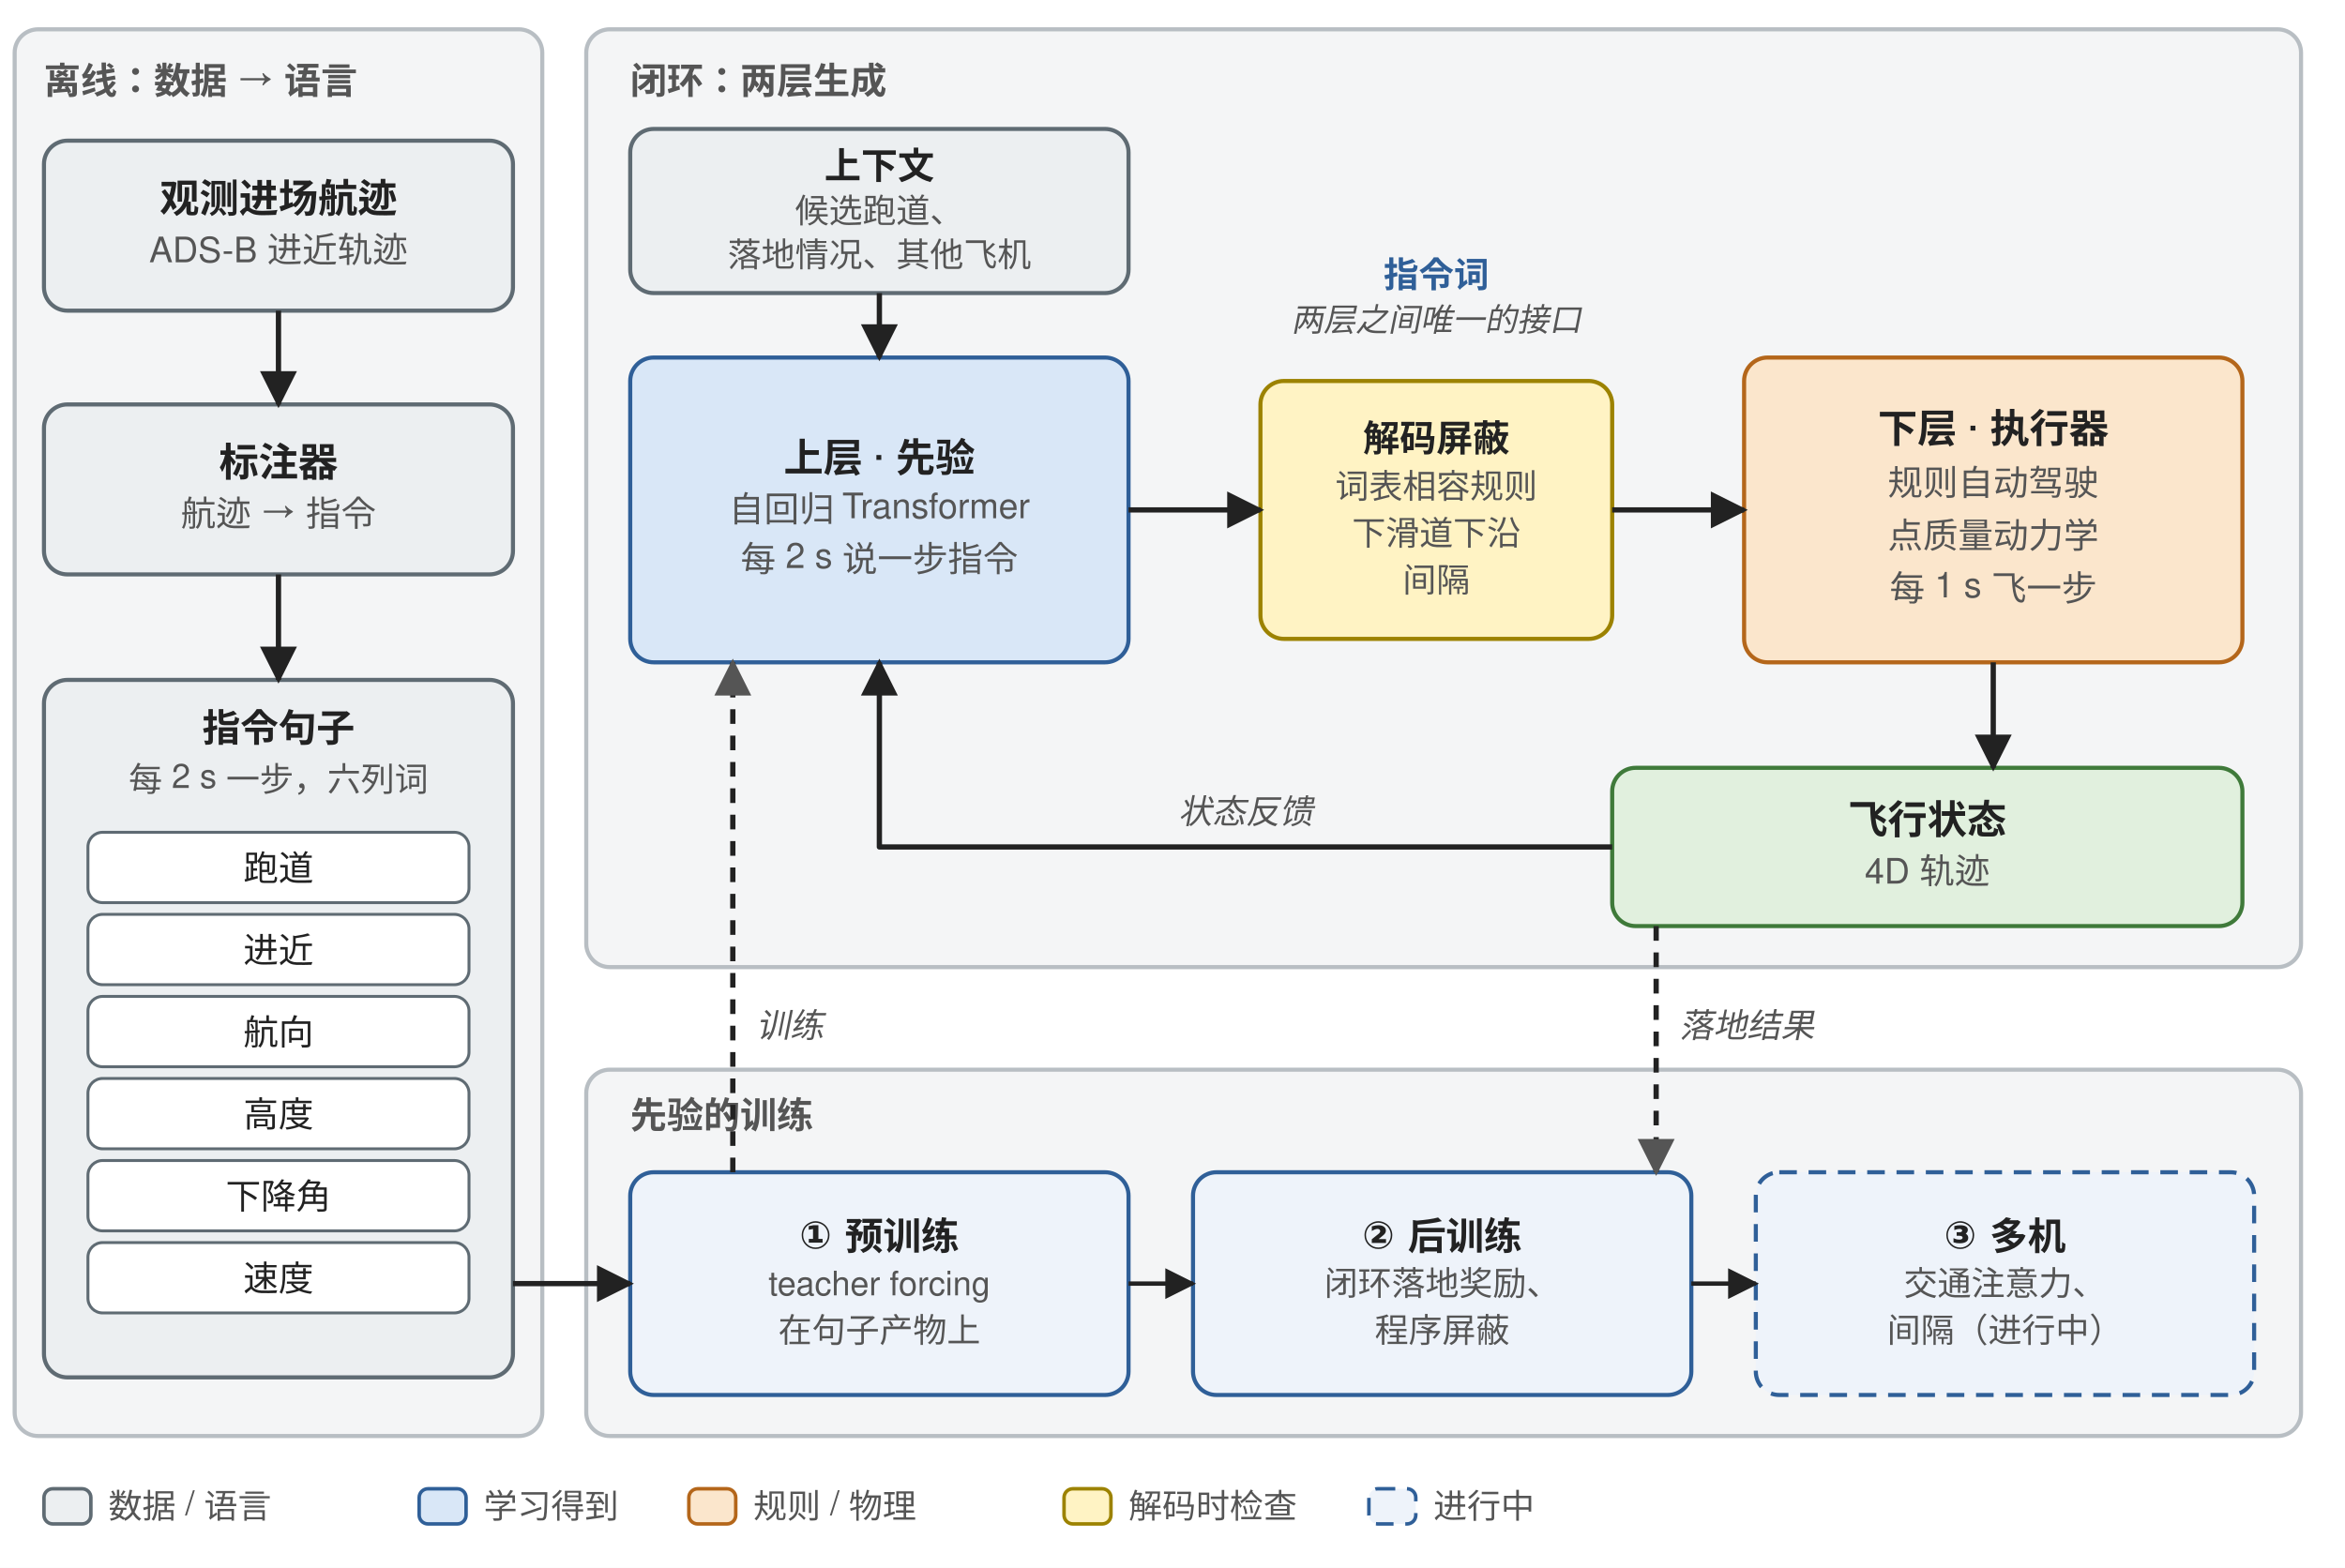
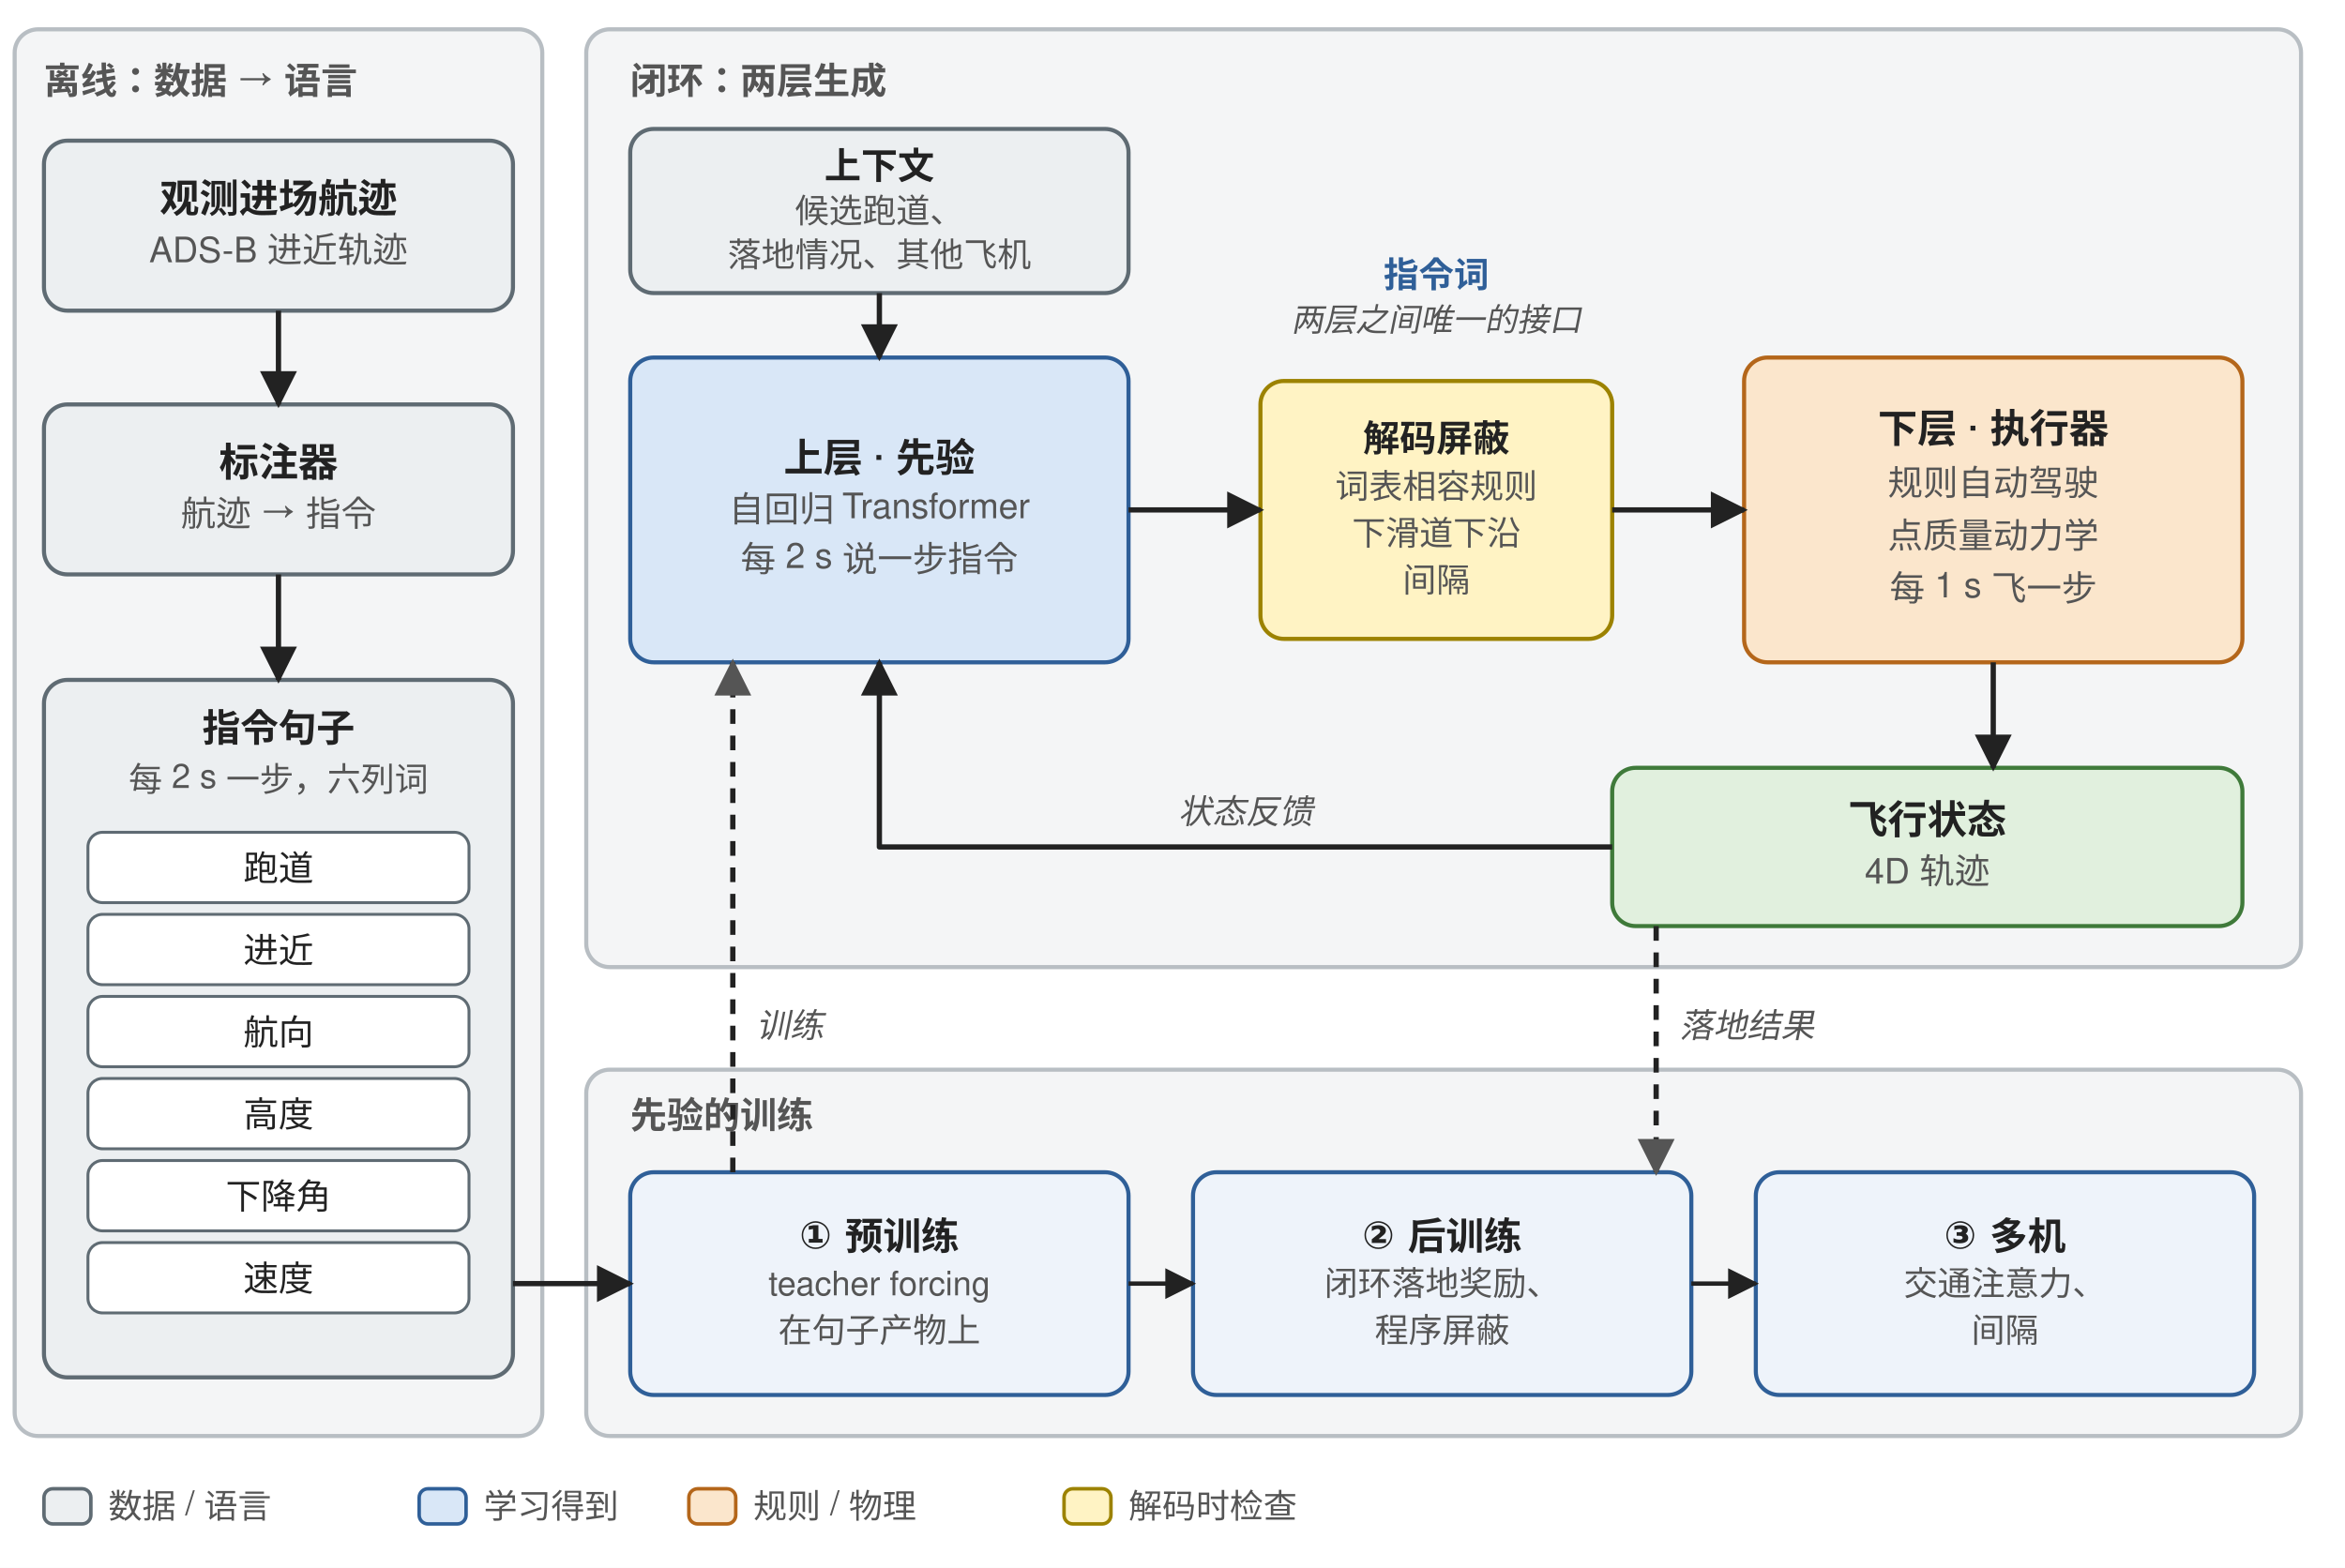
<svg xmlns="http://www.w3.org/2000/svg" width="800" height="535" viewBox="0 30 800 535" font-family="Heiti SC, STHeiti, Helvetica, sans-serif">
  <defs>
    <marker id="arrow" viewBox="0 0 10 10" refX="9" refY="5" markerWidth="7" markerHeight="7" orient="auto-start-reverse">
      <path d="M0,0 L10,5 L0,10 z" fill="#222222" />
    </marker>
    <marker id="arrow-dash" viewBox="0 0 10 10" refX="9" refY="5" markerWidth="7" markerHeight="7" orient="auto-start-reverse">
      <path d="M0,0 L10,5 L0,10 z" fill="#555555" />
    </marker>
  </defs>
  <rect y="30" width="800" height="535" fill="white" />
  <rect x="5" y="40" width="180" height="480" rx="8" fill="#f4f5f6" stroke="#b8bec3" stroke-width="1.4" />
  <text x="15" y="62" font-size="12.5" text-anchor="start" fill="#555555" font-weight="bold">离线：数据 → 语言</text>
  <rect x="200" y="40" width="585" height="320" rx="8" fill="#f4f5f6" stroke="#b8bec3" stroke-width="1.4" />
  <text x="215" y="62" font-size="12.5" text-anchor="start" fill="#555555" font-weight="bold">闭环：两层生成</text>
  <rect x="200" y="395" width="585" height="125" rx="8" fill="#f4f5f6" stroke="#b8bec3" stroke-width="1.4" />
  <text x="215" y="415" font-size="12.5" text-anchor="start" fill="#555555" font-weight="bold">先验的训练</text>
  <rect x="15" y="78" width="160" height="58" rx="8" fill="#eceff1" stroke="#5f6b73" stroke-width="1.4" />
  <text x="95.0" y="102.5" font-size="13.5" text-anchor="middle" fill="#222222" font-weight="bold">观测进场航迹</text>
  <text x="95.0" y="119.5" font-size="12" text-anchor="middle" fill="#555555">ADS-B 进近轨迹</text>
  <rect x="15" y="168" width="160" height="58" rx="8" fill="#eceff1" stroke="#5f6b73" stroke-width="1.4" />
  <text x="95.0" y="192.5" font-size="13.5" text-anchor="middle" fill="#222222" font-weight="bold">标注器</text>
  <text x="95.0" y="209.5" font-size="12" text-anchor="middle" fill="#555555">航迹 → 指令</text>
  <rect x="15" y="262" width="160" height="238" rx="8" fill="#eceff1" stroke="#5f6b73" stroke-width="1.4" />
  <text x="95" y="283" font-size="13" text-anchor="middle" fill="#222222" font-weight="bold">指令句子</text>
  <text x="95" y="300" font-size="11.5" text-anchor="middle" fill="#555555">每 2 s 一步，六列词</text>
  <rect x="30" y="314" width="130" height="24" rx="5" fill="white" stroke="#5f6b73" stroke-width="1" />
  <text x="95" y="330.5" font-size="12" text-anchor="middle" fill="#222222">跑道</text>
  <rect x="30" y="342" width="130" height="24" rx="5" fill="white" stroke="#5f6b73" stroke-width="1" />
  <text x="95" y="358.5" font-size="12" text-anchor="middle" fill="#222222">进近</text>
  <rect x="30" y="370" width="130" height="24" rx="5" fill="white" stroke="#5f6b73" stroke-width="1" />
  <text x="95" y="386.5" font-size="12" text-anchor="middle" fill="#222222">航向</text>
  <rect x="30" y="398" width="130" height="24" rx="5" fill="white" stroke="#5f6b73" stroke-width="1" />
  <text x="95" y="414.5" font-size="12" text-anchor="middle" fill="#222222">高度</text>
  <rect x="30" y="426" width="130" height="24" rx="5" fill="white" stroke="#5f6b73" stroke-width="1" />
  <text x="95" y="442.5" font-size="12" text-anchor="middle" fill="#222222">下降角</text>
  <rect x="30" y="454" width="130" height="24" rx="5" fill="white" stroke="#5f6b73" stroke-width="1" />
  <text x="95" y="470.5" font-size="12" text-anchor="middle" fill="#222222">速度</text>
  <polyline points="95,136 95,168" fill="none" stroke="#222222" stroke-width="1.8" marker-end="url(#arrow)" stroke-linejoin="round" />
  <polyline points="95,226 95,262" fill="none" stroke="#222222" stroke-width="1.8" marker-end="url(#arrow)" stroke-linejoin="round" />
  <rect x="215" y="74" width="170" height="56" rx="8" fill="#eceff1" stroke="#5f6b73" stroke-width="1.4" />
  <text x="300.0" y="91.0" font-size="12.5" text-anchor="middle" fill="#222222" font-weight="bold">上下文</text>
  <text x="300.0" y="106.0" font-size="11.5" text-anchor="middle" fill="#555555">候选跑道、</text>
  <text x="300.0" y="121.0" font-size="11.5" text-anchor="middle" fill="#555555">落地情况、其他飞机</text>
  <rect x="215" y="152" width="170" height="104" rx="8" fill="#d9e7f7" stroke="#2f5f98" stroke-width="1.4" />
  <text x="300.0" y="191.0" font-size="13.5" text-anchor="middle" fill="#222222" font-weight="bold">上层 · 先验</text>
  <text x="300.0" y="208.0" font-size="12" text-anchor="middle" fill="#555555">自回归 Transformer</text>
  <text x="300.0" y="225.0" font-size="12" text-anchor="middle" fill="#555555">每 2 s 说一步指令</text>
  <rect x="430" y="160" width="120" height="88" rx="8" fill="#fff3c4" stroke="#9c8200" stroke-width="1.4" />
  <text x="490.0" y="184.0" font-size="12.5" text-anchor="middle" fill="#222222" font-weight="bold">解码屏蔽</text>
  <text x="490.0" y="200.0" font-size="11.5" text-anchor="middle" fill="#555555">词表相容规则</text>
  <text x="490.0" y="216.0" font-size="11.5" text-anchor="middle" fill="#555555">下滑道下沿</text>
  <text x="490.0" y="232.0" font-size="11.5" text-anchor="middle" fill="#555555">间隔</text>
  <rect x="595" y="152" width="170" height="104" rx="8" fill="#fbe6cc" stroke="#b4661a" stroke-width="1.4" />
  <text x="680.0" y="181.0" font-size="13.5" text-anchor="middle" fill="#222222" font-weight="bold">下层 · 执行器</text>
  <text x="680.0" y="199.0" font-size="12" text-anchor="middle" fill="#555555">规则自动驾驶</text>
  <text x="680.0" y="217.0" font-size="12" text-anchor="middle" fill="#555555">点质量动力学</text>
  <text x="680.0" y="235.0" font-size="12" text-anchor="middle" fill="#555555">每 1 s 飞一步</text>
  <rect x="550" y="292" width="215" height="54" rx="8" fill="#e1f0de" stroke="#3f7a3a" stroke-width="1.4" />
  <text x="657.5" y="314.5" font-size="13.5" text-anchor="middle" fill="#222222" font-weight="bold">飞行状态</text>
  <text x="657.5" y="331.5" font-size="12" text-anchor="middle" fill="#555555">4D 轨迹</text>
  <polyline points="300,130 300,152" fill="none" stroke="#222222" stroke-width="1.8" marker-end="url(#arrow)" stroke-linejoin="round" />
  <polyline points="385,204 430,204" fill="none" stroke="#222222" stroke-width="1.8" marker-end="url(#arrow)" stroke-linejoin="round" />
  <polyline points="550,204 595,204" fill="none" stroke="#222222" stroke-width="1.8" marker-end="url(#arrow)" stroke-linejoin="round" />
  <polyline points="680,256 680,292" fill="none" stroke="#222222" stroke-width="1.8" marker-end="url(#arrow)" stroke-linejoin="round" />
  <polyline points="550,319 300,319 300,256" fill="none" stroke="#222222" stroke-width="1.8" marker-end="url(#arrow)" stroke-linejoin="round" />
  <text x="425" y="311" font-size="11.5" text-anchor="middle" fill="#555555" font-style="italic">状态反馈</text>
  <text x="490" y="128" font-size="12" text-anchor="middle" fill="#2f5f98" font-weight="bold">指令词</text>
  <text x="490" y="143" font-size="11" text-anchor="middle" fill="#555555" font-style="italic">两层之间唯一的接口</text>
  <rect x="215" y="430" width="170" height="76" rx="8" fill="#eef3fa" stroke="#2f5f98" stroke-width="1.4" />
  <text x="300.0" y="456.0" font-size="13" text-anchor="middle" fill="#222222" font-weight="bold">① 预训练</text>
  <text x="300.0" y="472.0" font-size="11.5" text-anchor="middle" fill="#555555">teacher forcing</text>
  <text x="300.0" y="488.0" font-size="11.5" text-anchor="middle" fill="#555555">在句子产物上</text>
  <rect x="407" y="430" width="170" height="76" rx="8" fill="#eef3fa" stroke="#2f5f98" stroke-width="1.4" />
  <text x="492.0" y="456.0" font-size="13" text-anchor="middle" fill="#222222" font-weight="bold">② 后训练</text>
  <text x="492.0" y="472.0" font-size="11.5" text-anchor="middle" fill="#555555">闭环落地奖励、</text>
  <text x="492.0" y="488.0" font-size="11.5" text-anchor="middle" fill="#555555">程序屏蔽</text>
-   <rect x="599" y="430" width="170" height="76" rx="8" fill="#eef3fa" stroke="#2f5f98" stroke-width="1.4" stroke-dasharray="6 4" />
+   <rect x="599" y="430" width="170" height="76" rx="8" fill="#eef3fa" stroke="#2f5f98" stroke-width="1.4" />
  <text x="684.0" y="456.0" font-size="13" text-anchor="middle" fill="#222222" font-weight="bold">③ 多机</text>
  <text x="684.0" y="472.0" font-size="11.5" text-anchor="middle" fill="#555555">交通注意力、</text>
-   <text x="684.0" y="488.0" font-size="11.5" text-anchor="middle" fill="#555555">间隔（进行中）</text>
+   <text x="684.0" y="488.0" font-size="11.5" text-anchor="middle" fill="#555555">间隔</text>
  <polyline points="385,468 407,468" fill="none" stroke="#222222" stroke-width="1.5" marker-end="url(#arrow)" stroke-linejoin="round" />
  <polyline points="577,468 599,468" fill="none" stroke="#222222" stroke-width="1.5" marker-end="url(#arrow)" stroke-linejoin="round" />
  <polyline points="175,468 215,468" fill="none" stroke="#222222" stroke-width="1.8" marker-end="url(#arrow)" stroke-linejoin="round" />
  <polyline points="250,430 250,256" fill="none" stroke="#222222" stroke-width="1.8" stroke-dasharray="5 4" marker-end="url(#arrow-dash)" stroke-linejoin="round" />
  <text x="258" y="384" font-size="11.5" text-anchor="start" fill="#555555" font-style="italic">训练</text>
  <polyline points="565,346 565,430" fill="none" stroke="#222222" stroke-width="1.8" stroke-dasharray="5 4" marker-end="url(#arrow-dash)" stroke-linejoin="round" />
  <text x="573" y="384" font-size="11.5" text-anchor="start" fill="#555555" font-style="italic">落地结果</text>
  <rect x="15" y="538" width="16" height="12" rx="3" fill="#eceff1" stroke="#5f6b73" stroke-width="1.2" />
  <text x="37" y="548" font-size="11.5" text-anchor="start" fill="#555555">数据 / 语言</text>
  <rect x="143" y="538" width="16" height="12" rx="3" fill="#d9e7f7" stroke="#2f5f98" stroke-width="1.2" />
  <text x="165" y="548" font-size="11.5" text-anchor="start" fill="#555555">学习得到</text>
  <rect x="235" y="538" width="16" height="12" rx="3" fill="#fbe6cc" stroke="#b4661a" stroke-width="1.2" />
  <text x="257" y="548" font-size="11.5" text-anchor="start" fill="#555555">规则 / 物理</text>
  <rect x="363" y="538" width="16" height="12" rx="3" fill="#fff3c4" stroke="#9c8200" stroke-width="1.2" />
  <text x="385" y="548" font-size="11.5" text-anchor="start" fill="#555555">解码时检查</text>
-   <rect x="467" y="538" width="16" height="12" rx="3" fill="#eef3fa" stroke="#2f5f98" stroke-width="1.2" stroke-dasharray="6 4" />
-   <text x="489" y="548" font-size="11.5" text-anchor="start" fill="#555555">进行中</text>
</svg>
